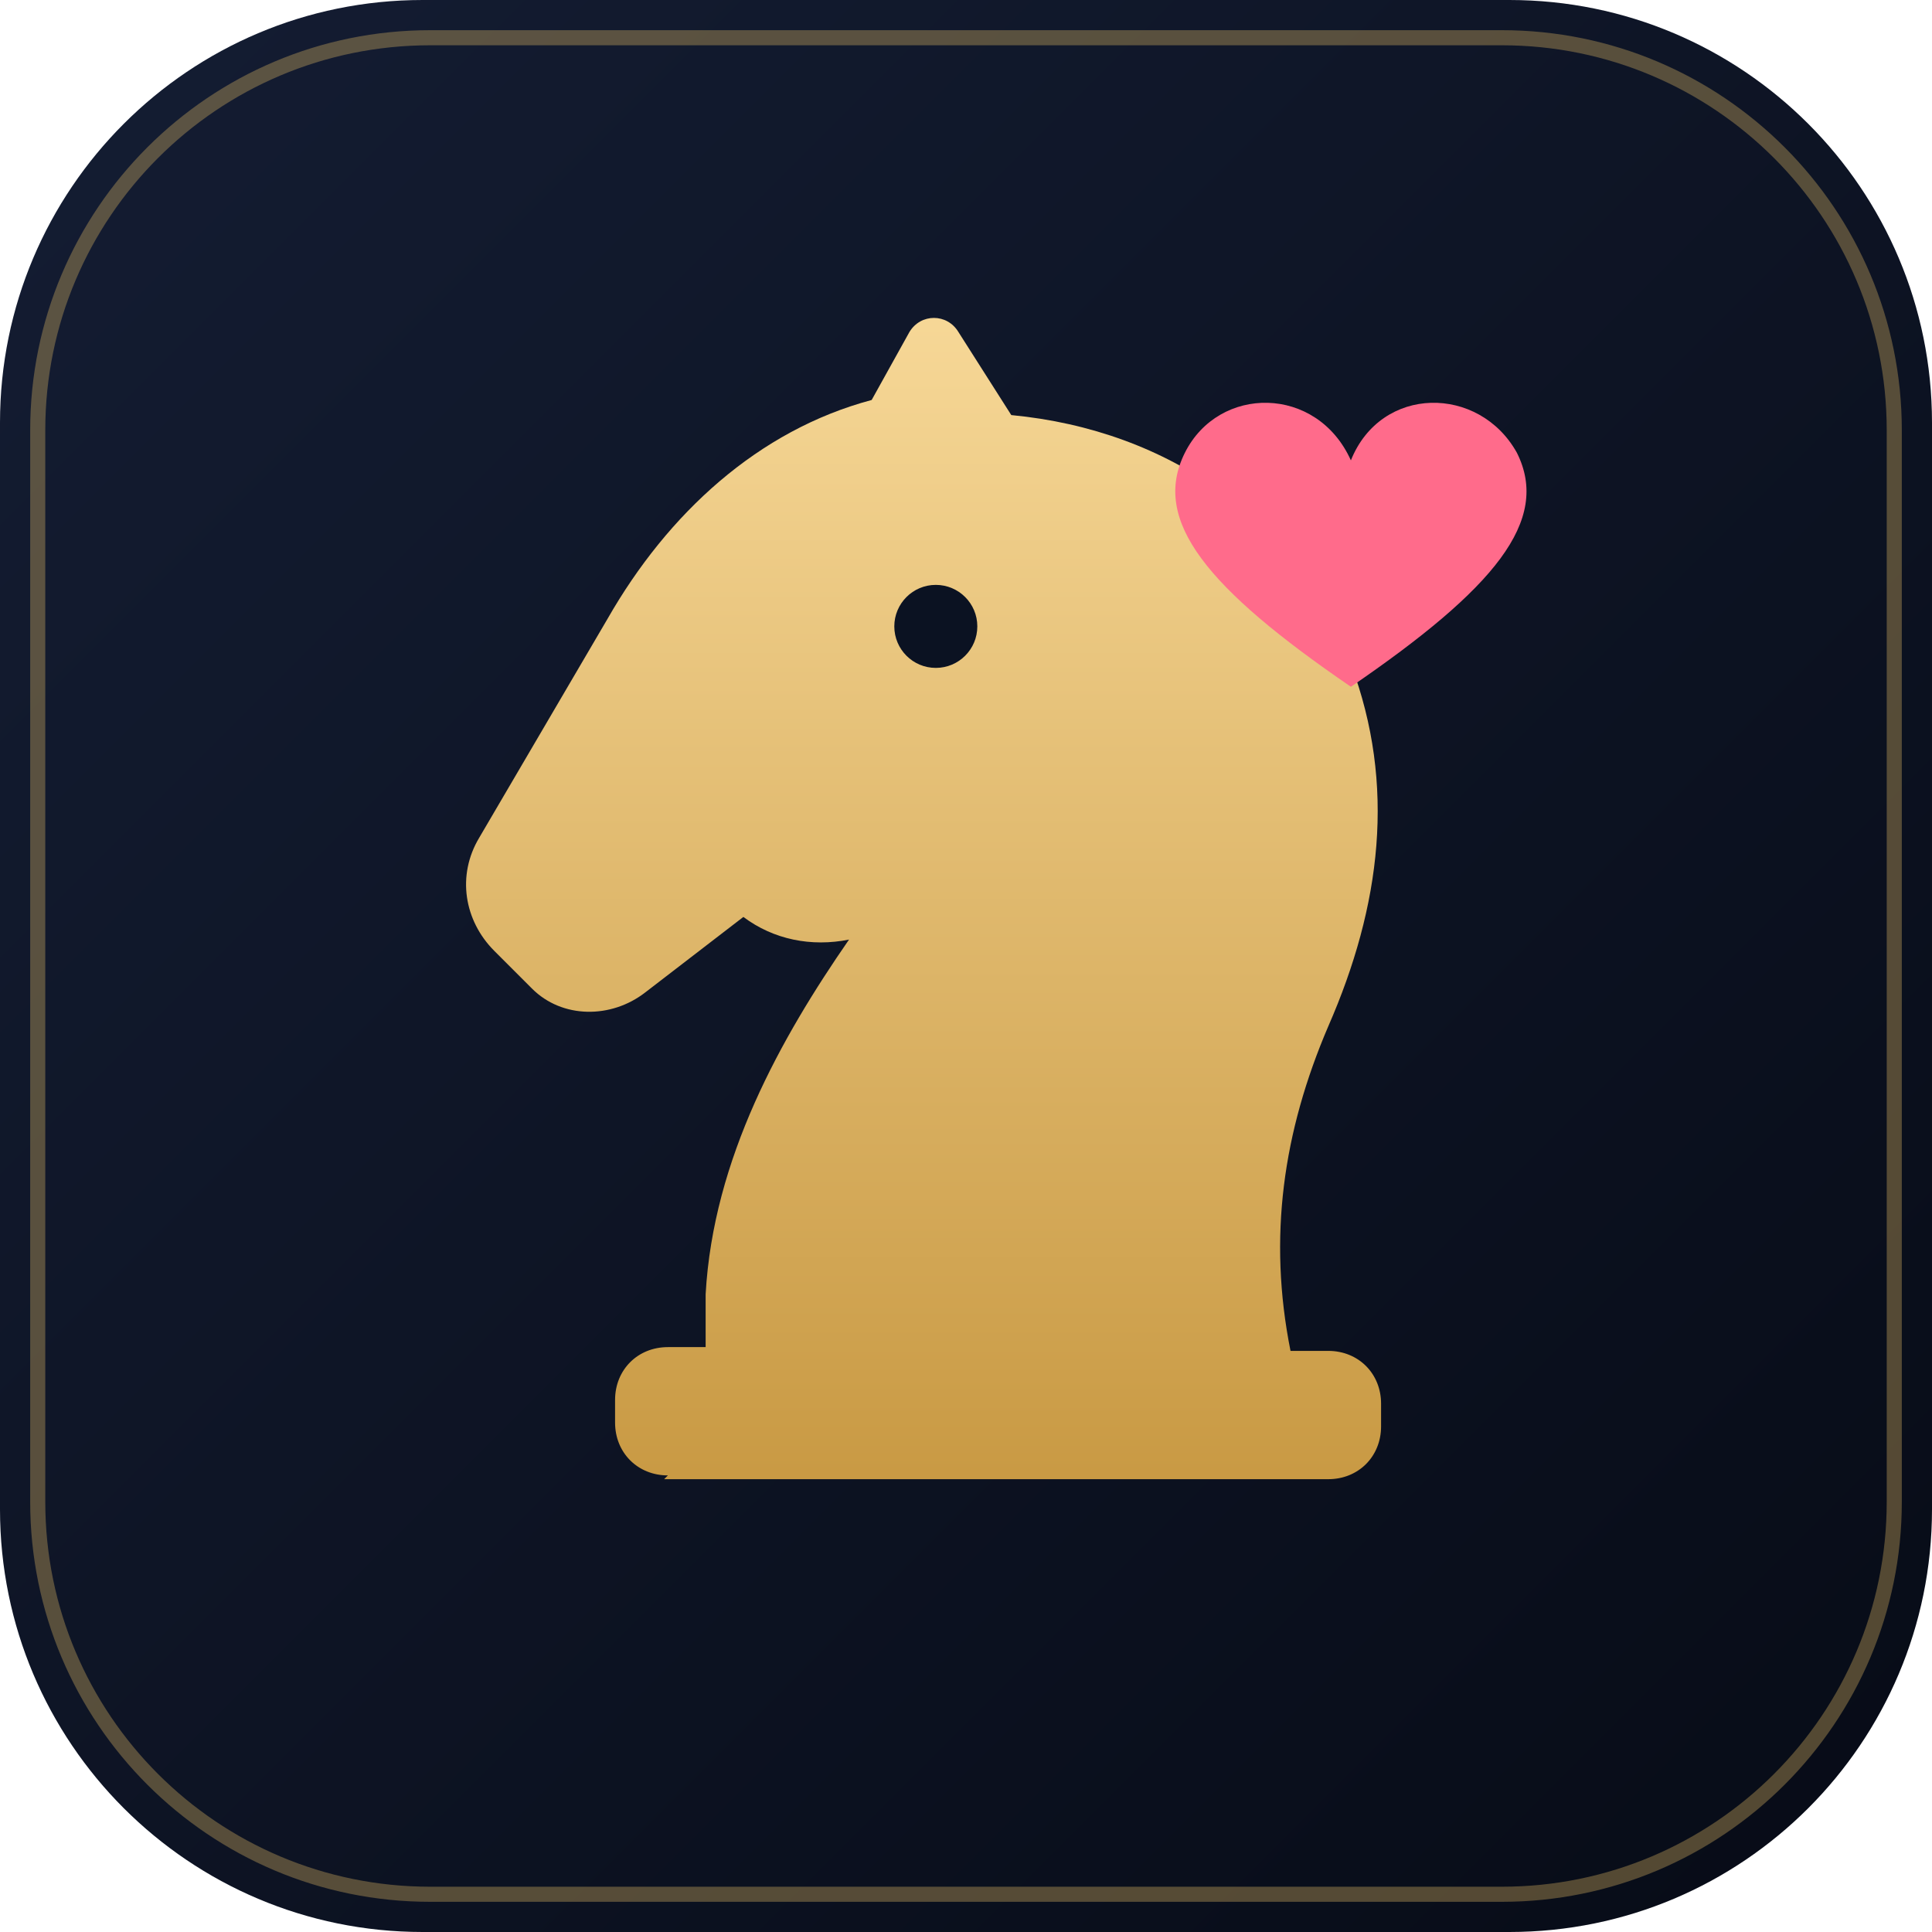
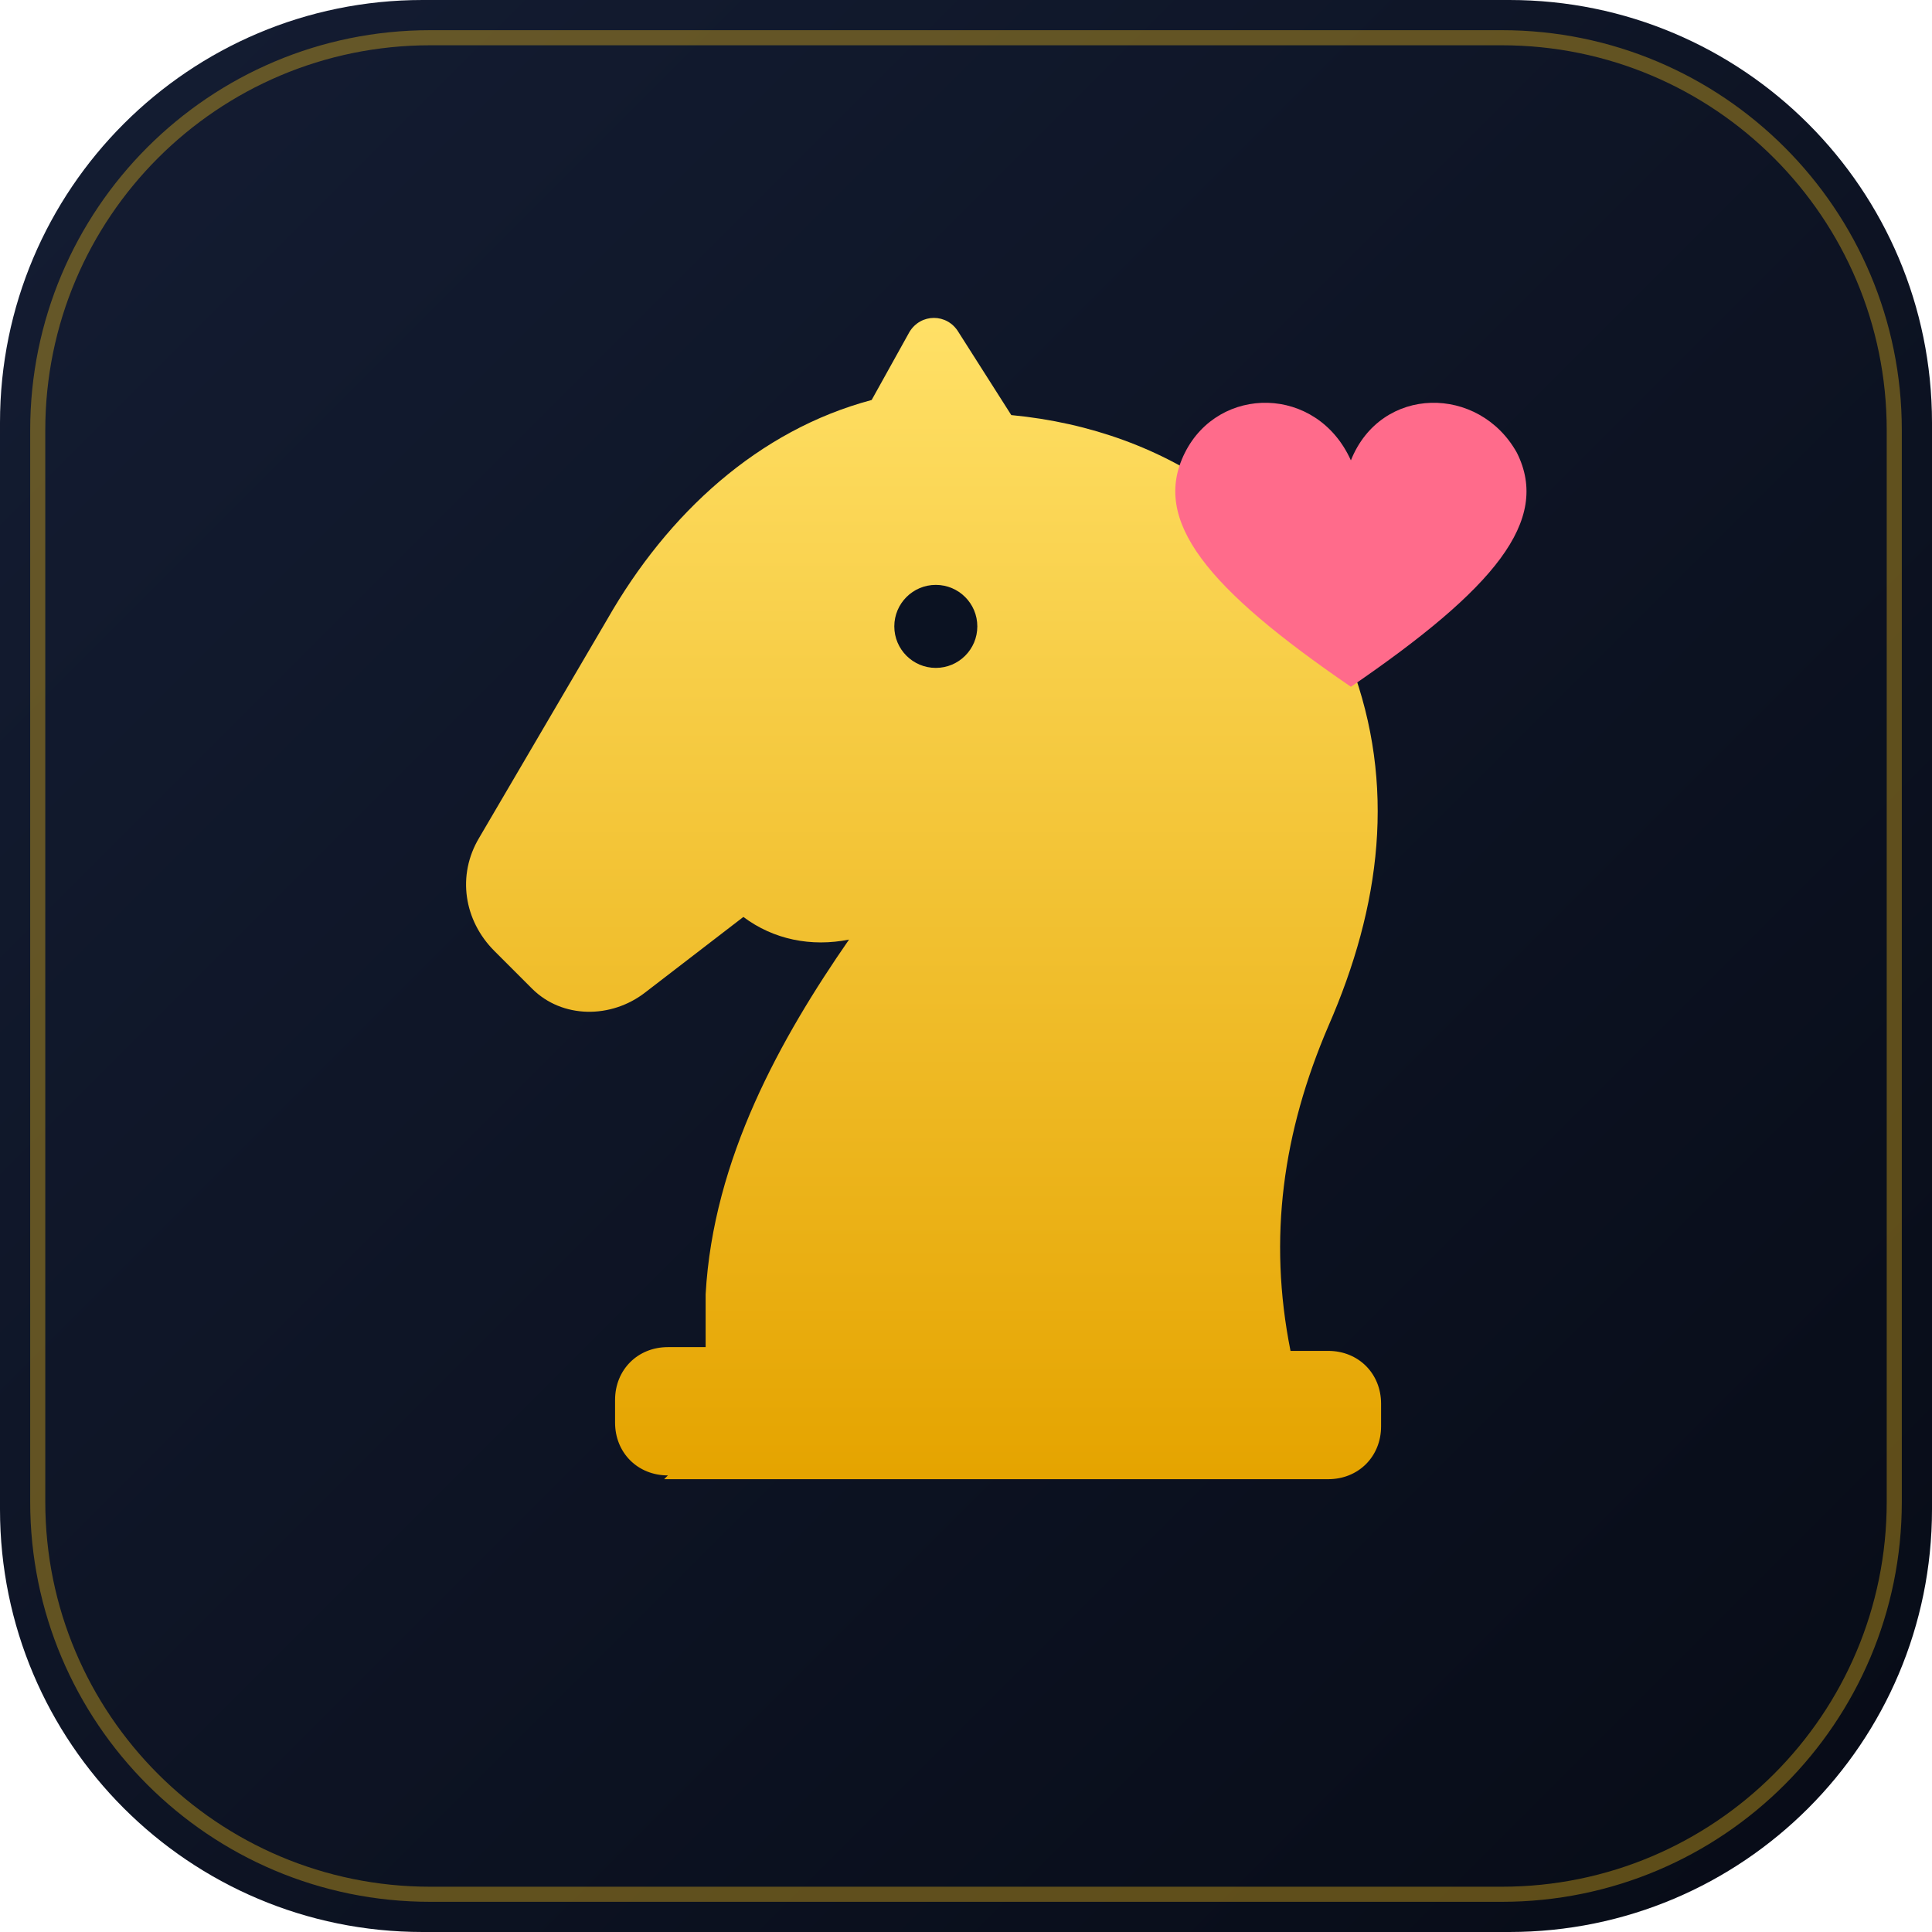
<svg xmlns="http://www.w3.org/2000/svg" viewBox="0 0 512 512">
  <defs>
    <linearGradient id="bg" x1="0" y1="0" x2="1" y2="1">
      <stop offset="0" stop-color="#141d33" />
      <stop offset="1" stop-color="#070b16" />
    </linearGradient>
    <linearGradient id="gold" x1="0" y1="0" x2="0" y2="1">
-       <stop offset="0" stop-color="#f6d796" />
-       <stop offset="1" stop-color="#c99a44" />
+       <stop offset="0" stop-color="#ffe066" />
+       <stop offset="1" stop-color="#e5a400" />
    </linearGradient>
  </defs>
  <rect width="512" height="512" rx="112" fill="url(#bg)" />
-   <rect x="10" y="10" width="492" height="492" rx="104" fill="none" stroke="#e3b964" stroke-opacity=".35" stroke-width="4" />
+   <rect x="10" y="10" width="492" height="492" rx="104" fill="none" stroke="#ffc61a" stroke-opacity=".35" stroke-width="4" />
  <path fill="url(#gold)" d="M176 392h176c8 0 14-6 14-14v-6c0-8-6-14-14-14h-10c-6-30-2-58 10-86 14-32 18-64 6-96-14-38-48-62-90-66l-14-22c-3-5-10-5-13 0l-10 18c-30 8-54 30-70 58l-34 58c-6 10-4 22 4 30l10 10c8 8 21 8 30 1l26-20c8 6 18 8 28 6-18 26-36 58-38 94v14h-10c-8 0-14 6-14 14v6c0 8 6 14 14 14z" />
  <circle cx="248" cy="166" r="11" fill="#0b1222" />
  <path fill="#ff6b8b" transform="translate(30 -30)" d="M372 150c-10-18-36-18-44 2-9-20-35-20-44-2-9 18 6 36 44 62 38-26 53-44 44-62z" />
</svg>
